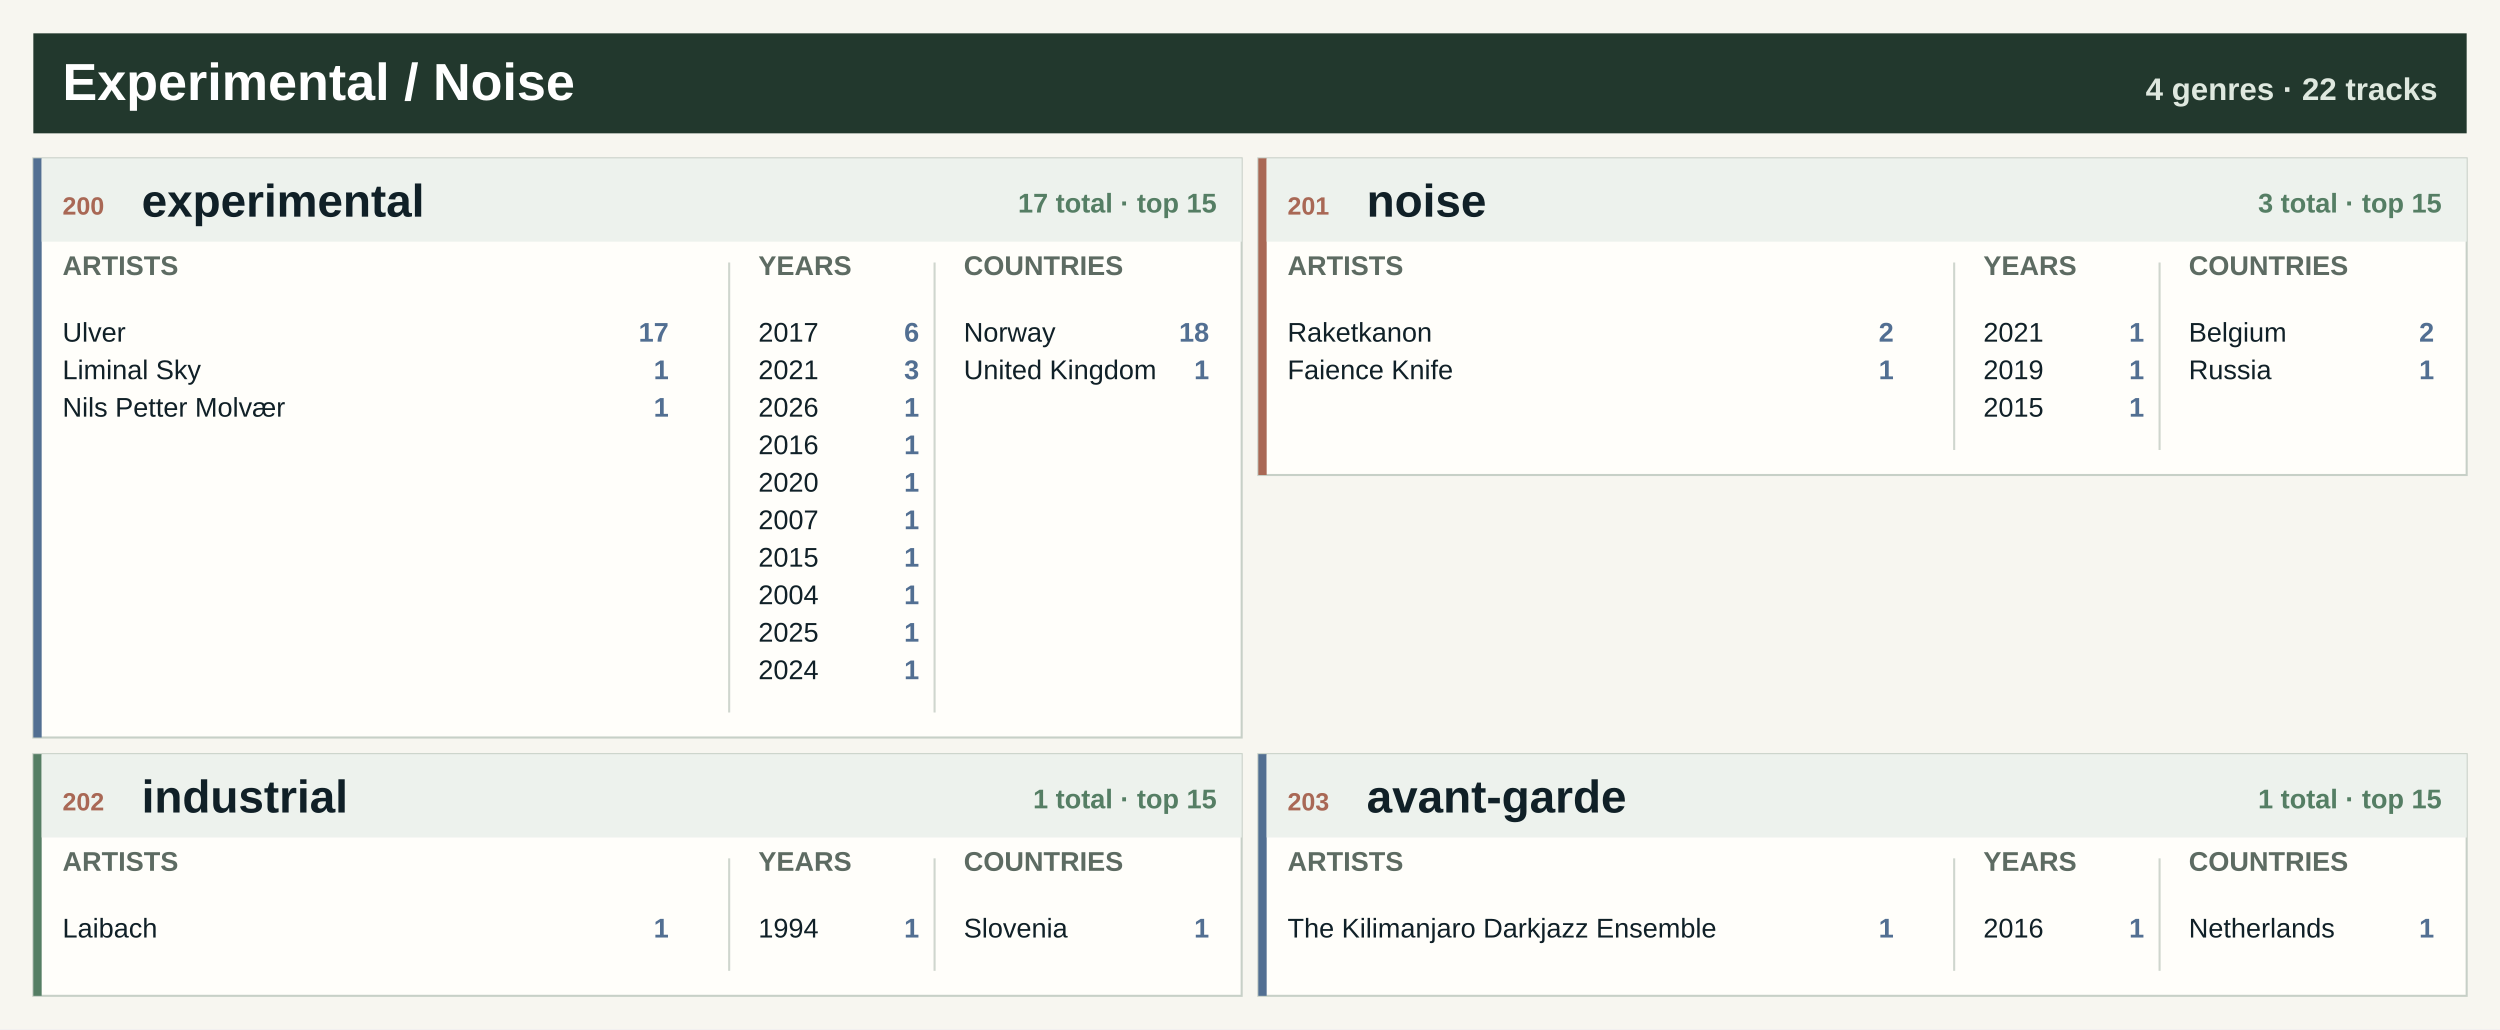
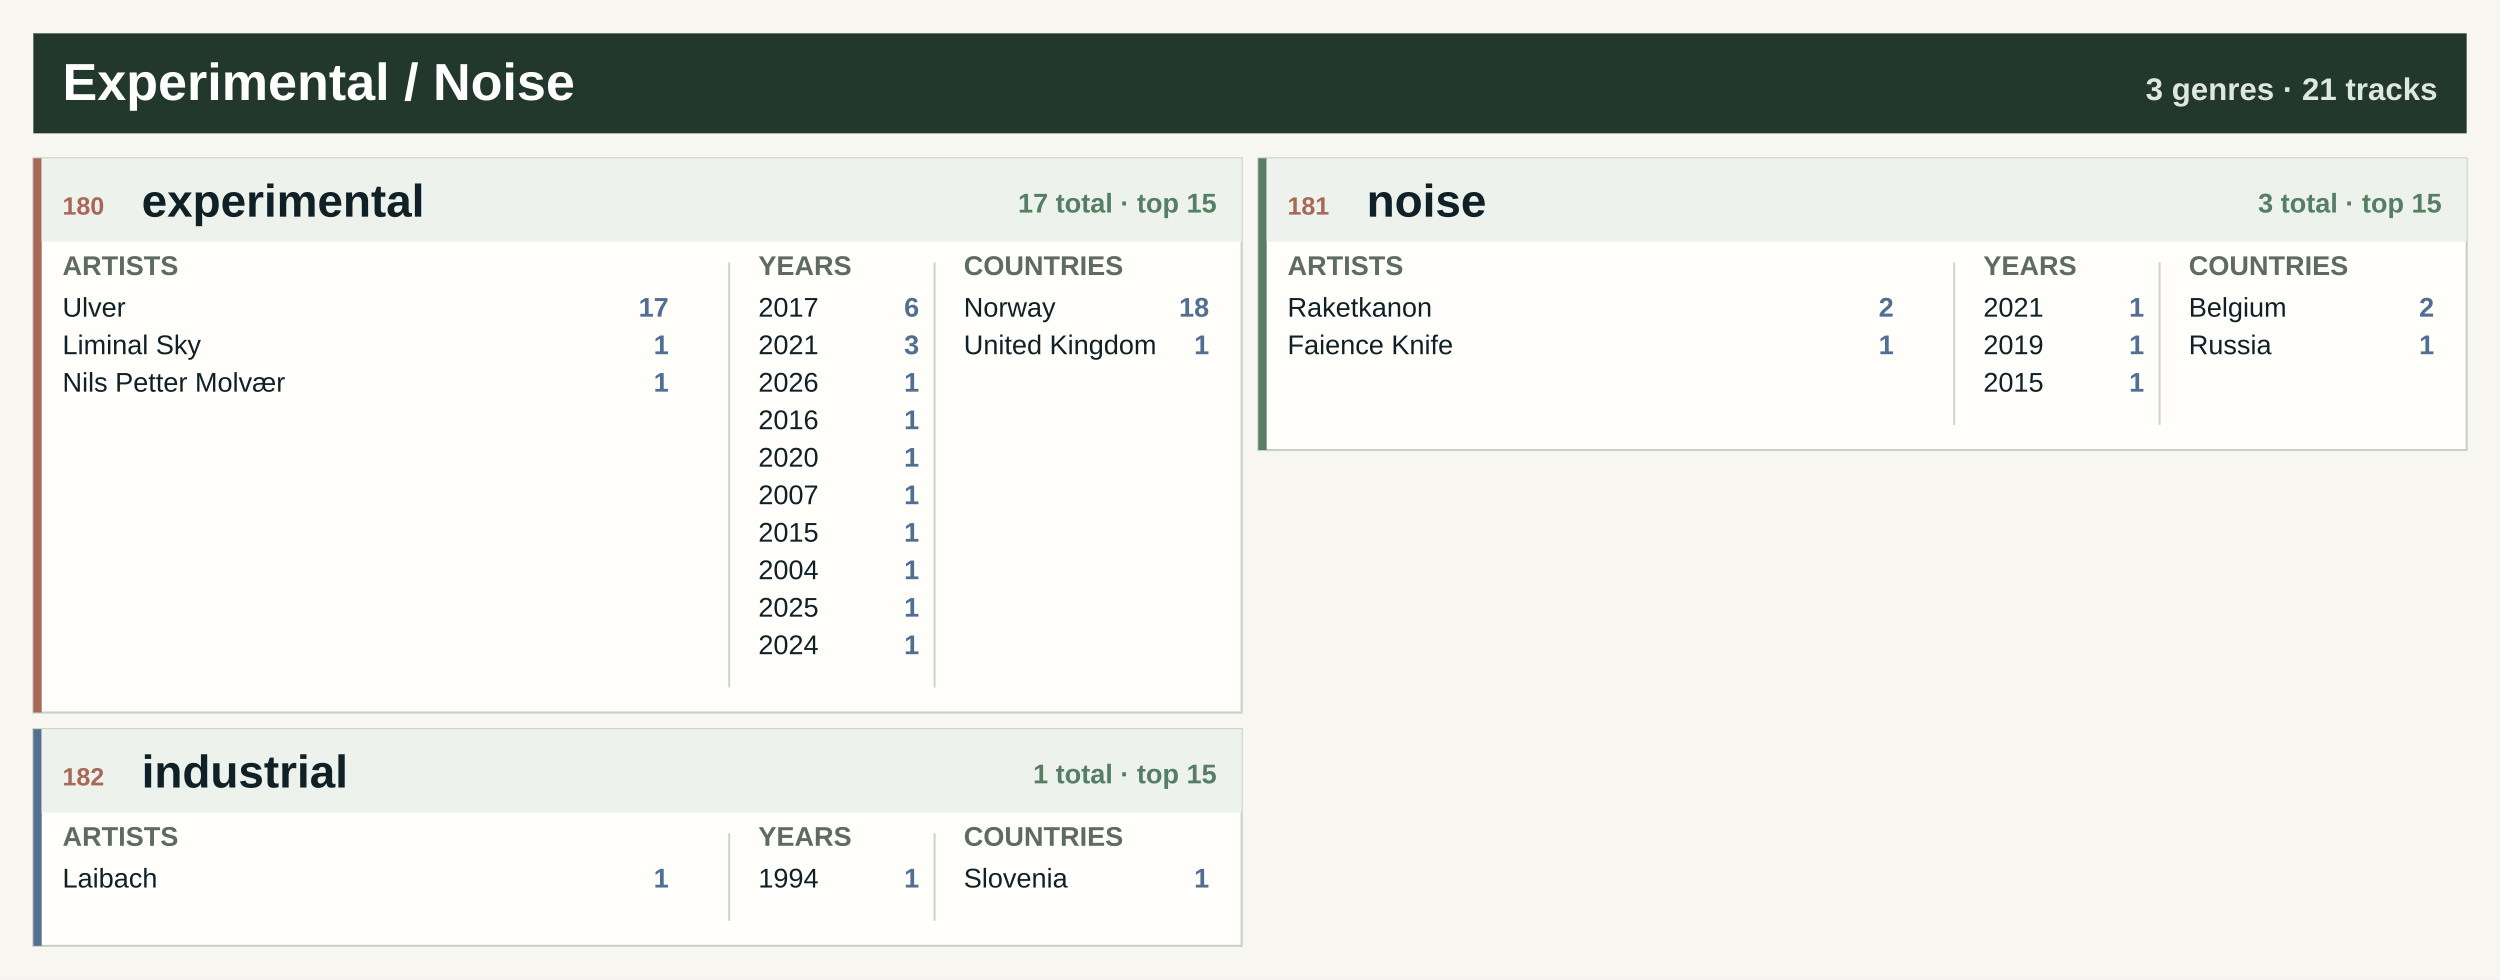
- <svg xmlns="http://www.w3.org/2000/svg" width="1200" height="494" viewBox="0 0 1200 494" role="img" aria-label="Experimental / Noise genre atlas">
-   <rect width="1200" height="494" fill="#f7f6f0" />
+ <svg xmlns="http://www.w3.org/2000/svg" width="1200" height="470" viewBox="0 0 1200 470" role="img" aria-label="Experimental / Noise genre atlas">
+   <rect width="1200" height="470" fill="#f7f6f0" />
  <rect x="16" y="16" width="1168" height="48" fill="#22382d" />
  <text x="30.0" y="48.0" font-family="Segoe UI, Arial, sans-serif" font-size="25" font-weight="800" fill="#ffffff" text-anchor="start">Experimental / Noise</text>
-   <text x="1170.0" y="48.0" font-family="Segoe UI, Arial, sans-serif" font-size="15" font-weight="800" fill="#dfe8df" text-anchor="end">4 genres · 22 tracks</text>
-   <rect x="16.0" y="76.0" width="580.0" height="278" fill="#fffefa" stroke="#c7d0c7" />
-   <rect x="16.0" y="76.0" width="4" height="278" fill="#526f92" />
+   <text x="1170.0" y="48.0" font-family="Segoe UI, Arial, sans-serif" font-size="15" font-weight="800" fill="#dfe8df" text-anchor="end">3 genres · 21 tracks</text>
+   <rect x="16.0" y="76.0" width="580.0" height="266" fill="#fffefa" stroke="#c7d0c7" />
+   <rect x="16.0" y="76.0" width="4" height="266" fill="#a96855" />
  <rect x="20.0" y="76.0" width="576.0" height="40" fill="#edf2ed" />
-   <text x="30.0" y="103.0" font-family="Segoe UI, Arial, sans-serif" font-size="12" font-weight="800" fill="#a96855" text-anchor="start">200</text>
+   <text x="30.0" y="103.0" font-family="Segoe UI, Arial, sans-serif" font-size="12" font-weight="800" fill="#a96855" text-anchor="start">180</text>
  <text x="68.0" y="104.0" font-family="Segoe UI, Arial, sans-serif" font-size="22" font-weight="800" fill="#102027" text-anchor="start">experimental</text>
  <text x="584.0" y="102.0" font-family="Segoe UI, Arial, sans-serif" font-size="13" font-weight="800" fill="#557e64" text-anchor="end">17 total · top 15</text>
  <text x="30.0" y="132.0" font-family="Segoe UI, Arial, sans-serif" font-size="13" font-weight="800" fill="#5d6b62" text-anchor="start">ARTISTS</text>
  <text x="364.0" y="132.0" font-family="Segoe UI, Arial, sans-serif" font-size="13" font-weight="800" fill="#5d6b62" text-anchor="start">YEARS</text>
  <text x="462.6" y="132.0" font-family="Segoe UI, Arial, sans-serif" font-size="13" font-weight="800" fill="#5d6b62" text-anchor="start">COUNTRIES</text>
-   <line x1="350.0" y1="126" x2="350.0" y2="342" stroke="#cfd6ce" />
-   <line x1="448.6" y1="126" x2="448.6" y2="342" stroke="#cfd6ce" />
-   <text x="30.0" y="164.0" font-family="Segoe UI, Arial, sans-serif" font-size="13" font-weight="400" fill="#102027" text-anchor="start">Ulver</text>
-   <text x="321.0" y="164.0" font-family="Segoe UI, Arial, sans-serif" font-size="13" font-weight="800" fill="#526f92" text-anchor="end">17</text>
-   <text x="30.0" y="182.0" font-family="Segoe UI, Arial, sans-serif" font-size="13" font-weight="400" fill="#102027" text-anchor="start">Liminal Sky</text>
-   <text x="321.0" y="182.0" font-family="Segoe UI, Arial, sans-serif" font-size="13" font-weight="800" fill="#526f92" text-anchor="end">1</text>
-   <text x="30.0" y="200.0" font-family="Segoe UI, Arial, sans-serif" font-size="13" font-weight="400" fill="#102027" text-anchor="start">Nils Petter Molvær</text>
-   <text x="321.0" y="200.0" font-family="Segoe UI, Arial, sans-serif" font-size="13" font-weight="800" fill="#526f92" text-anchor="end">1</text>
-   <text x="364.0" y="164.0" font-family="Segoe UI, Arial, sans-serif" font-size="13" font-weight="400" fill="#102027" text-anchor="start">2017</text>
-   <text x="441.2" y="164.0" font-family="Segoe UI, Arial, sans-serif" font-size="13" font-weight="800" fill="#526f92" text-anchor="end">6</text>
-   <text x="364.0" y="182.0" font-family="Segoe UI, Arial, sans-serif" font-size="13" font-weight="400" fill="#102027" text-anchor="start">2021</text>
-   <text x="441.2" y="182.0" font-family="Segoe UI, Arial, sans-serif" font-size="13" font-weight="800" fill="#526f92" text-anchor="end">3</text>
-   <text x="364.0" y="200.0" font-family="Segoe UI, Arial, sans-serif" font-size="13" font-weight="400" fill="#102027" text-anchor="start">2026</text>
-   <text x="441.2" y="200.0" font-family="Segoe UI, Arial, sans-serif" font-size="13" font-weight="800" fill="#526f92" text-anchor="end">1</text>
-   <text x="364.0" y="218.0" font-family="Segoe UI, Arial, sans-serif" font-size="13" font-weight="400" fill="#102027" text-anchor="start">2016</text>
-   <text x="441.2" y="218.0" font-family="Segoe UI, Arial, sans-serif" font-size="13" font-weight="800" fill="#526f92" text-anchor="end">1</text>
-   <text x="364.0" y="236.0" font-family="Segoe UI, Arial, sans-serif" font-size="13" font-weight="400" fill="#102027" text-anchor="start">2020</text>
-   <text x="441.2" y="236.0" font-family="Segoe UI, Arial, sans-serif" font-size="13" font-weight="800" fill="#526f92" text-anchor="end">1</text>
-   <text x="364.0" y="254.0" font-family="Segoe UI, Arial, sans-serif" font-size="13" font-weight="400" fill="#102027" text-anchor="start">2007</text>
-   <text x="441.2" y="254.0" font-family="Segoe UI, Arial, sans-serif" font-size="13" font-weight="800" fill="#526f92" text-anchor="end">1</text>
-   <text x="364.0" y="272.0" font-family="Segoe UI, Arial, sans-serif" font-size="13" font-weight="400" fill="#102027" text-anchor="start">2015</text>
-   <text x="441.2" y="272.0" font-family="Segoe UI, Arial, sans-serif" font-size="13" font-weight="800" fill="#526f92" text-anchor="end">1</text>
-   <text x="364.0" y="290.0" font-family="Segoe UI, Arial, sans-serif" font-size="13" font-weight="400" fill="#102027" text-anchor="start">2004</text>
-   <text x="441.2" y="290.0" font-family="Segoe UI, Arial, sans-serif" font-size="13" font-weight="800" fill="#526f92" text-anchor="end">1</text>
-   <text x="364.0" y="308.0" font-family="Segoe UI, Arial, sans-serif" font-size="13" font-weight="400" fill="#102027" text-anchor="start">2025</text>
-   <text x="441.2" y="308.0" font-family="Segoe UI, Arial, sans-serif" font-size="13" font-weight="800" fill="#526f92" text-anchor="end">1</text>
-   <text x="364.0" y="326.0" font-family="Segoe UI, Arial, sans-serif" font-size="13" font-weight="400" fill="#102027" text-anchor="start">2024</text>
-   <text x="441.2" y="326.0" font-family="Segoe UI, Arial, sans-serif" font-size="13" font-weight="800" fill="#526f92" text-anchor="end">1</text>
-   <text x="462.6" y="164.0" font-family="Segoe UI, Arial, sans-serif" font-size="13" font-weight="400" fill="#102027" text-anchor="start">Norway</text>
-   <text x="580.4" y="164.0" font-family="Segoe UI, Arial, sans-serif" font-size="13" font-weight="800" fill="#526f92" text-anchor="end">18</text>
-   <text x="462.6" y="182.0" font-family="Segoe UI, Arial, sans-serif" font-size="13" font-weight="400" fill="#102027" text-anchor="start">United Kingdom</text>
-   <text x="580.4" y="182.0" font-family="Segoe UI, Arial, sans-serif" font-size="13" font-weight="800" fill="#526f92" text-anchor="end">1</text>
-   <rect x="604.0" y="76.0" width="580.0" height="152" fill="#fffefa" stroke="#c7d0c7" />
-   <rect x="604.0" y="76.0" width="4" height="152" fill="#a96855" />
+   <line x1="350.0" y1="126" x2="350.0" y2="330" stroke="#cfd6ce" />
+   <line x1="448.6" y1="126" x2="448.6" y2="330" stroke="#cfd6ce" />
+   <text x="30.0" y="152.0" font-family="Segoe UI, Arial, sans-serif" font-size="13" font-weight="400" fill="#102027" text-anchor="start">Ulver</text>
+   <text x="321.0" y="152.0" font-family="Segoe UI, Arial, sans-serif" font-size="13" font-weight="800" fill="#526f92" text-anchor="end">17</text>
+   <text x="30.0" y="170.0" font-family="Segoe UI, Arial, sans-serif" font-size="13" font-weight="400" fill="#102027" text-anchor="start">Liminal Sky</text>
+   <text x="321.0" y="170.0" font-family="Segoe UI, Arial, sans-serif" font-size="13" font-weight="800" fill="#526f92" text-anchor="end">1</text>
+   <text x="30.0" y="188.0" font-family="Segoe UI, Arial, sans-serif" font-size="13" font-weight="400" fill="#102027" text-anchor="start">Nils Petter Molvær</text>
+   <text x="321.0" y="188.0" font-family="Segoe UI, Arial, sans-serif" font-size="13" font-weight="800" fill="#526f92" text-anchor="end">1</text>
+   <text x="364.0" y="152.0" font-family="Segoe UI, Arial, sans-serif" font-size="13" font-weight="400" fill="#102027" text-anchor="start">2017</text>
+   <text x="441.2" y="152.0" font-family="Segoe UI, Arial, sans-serif" font-size="13" font-weight="800" fill="#526f92" text-anchor="end">6</text>
+   <text x="364.0" y="170.0" font-family="Segoe UI, Arial, sans-serif" font-size="13" font-weight="400" fill="#102027" text-anchor="start">2021</text>
+   <text x="441.2" y="170.0" font-family="Segoe UI, Arial, sans-serif" font-size="13" font-weight="800" fill="#526f92" text-anchor="end">3</text>
+   <text x="364.0" y="188.0" font-family="Segoe UI, Arial, sans-serif" font-size="13" font-weight="400" fill="#102027" text-anchor="start">2026</text>
+   <text x="441.2" y="188.0" font-family="Segoe UI, Arial, sans-serif" font-size="13" font-weight="800" fill="#526f92" text-anchor="end">1</text>
+   <text x="364.0" y="206.0" font-family="Segoe UI, Arial, sans-serif" font-size="13" font-weight="400" fill="#102027" text-anchor="start">2016</text>
+   <text x="441.2" y="206.0" font-family="Segoe UI, Arial, sans-serif" font-size="13" font-weight="800" fill="#526f92" text-anchor="end">1</text>
+   <text x="364.0" y="224.0" font-family="Segoe UI, Arial, sans-serif" font-size="13" font-weight="400" fill="#102027" text-anchor="start">2020</text>
+   <text x="441.2" y="224.0" font-family="Segoe UI, Arial, sans-serif" font-size="13" font-weight="800" fill="#526f92" text-anchor="end">1</text>
+   <text x="364.0" y="242.0" font-family="Segoe UI, Arial, sans-serif" font-size="13" font-weight="400" fill="#102027" text-anchor="start">2007</text>
+   <text x="441.2" y="242.0" font-family="Segoe UI, Arial, sans-serif" font-size="13" font-weight="800" fill="#526f92" text-anchor="end">1</text>
+   <text x="364.0" y="260.0" font-family="Segoe UI, Arial, sans-serif" font-size="13" font-weight="400" fill="#102027" text-anchor="start">2015</text>
+   <text x="441.2" y="260.0" font-family="Segoe UI, Arial, sans-serif" font-size="13" font-weight="800" fill="#526f92" text-anchor="end">1</text>
+   <text x="364.0" y="278.0" font-family="Segoe UI, Arial, sans-serif" font-size="13" font-weight="400" fill="#102027" text-anchor="start">2004</text>
+   <text x="441.2" y="278.0" font-family="Segoe UI, Arial, sans-serif" font-size="13" font-weight="800" fill="#526f92" text-anchor="end">1</text>
+   <text x="364.0" y="296.0" font-family="Segoe UI, Arial, sans-serif" font-size="13" font-weight="400" fill="#102027" text-anchor="start">2025</text>
+   <text x="441.2" y="296.0" font-family="Segoe UI, Arial, sans-serif" font-size="13" font-weight="800" fill="#526f92" text-anchor="end">1</text>
+   <text x="364.0" y="314.0" font-family="Segoe UI, Arial, sans-serif" font-size="13" font-weight="400" fill="#102027" text-anchor="start">2024</text>
+   <text x="441.2" y="314.0" font-family="Segoe UI, Arial, sans-serif" font-size="13" font-weight="800" fill="#526f92" text-anchor="end">1</text>
+   <text x="462.6" y="152.0" font-family="Segoe UI, Arial, sans-serif" font-size="13" font-weight="400" fill="#102027" text-anchor="start">Norway</text>
+   <text x="580.4" y="152.0" font-family="Segoe UI, Arial, sans-serif" font-size="13" font-weight="800" fill="#526f92" text-anchor="end">18</text>
+   <text x="462.6" y="170.0" font-family="Segoe UI, Arial, sans-serif" font-size="13" font-weight="400" fill="#102027" text-anchor="start">United Kingdom</text>
+   <text x="580.4" y="170.0" font-family="Segoe UI, Arial, sans-serif" font-size="13" font-weight="800" fill="#526f92" text-anchor="end">1</text>
+   <rect x="604.0" y="76.0" width="580.0" height="140" fill="#fffefa" stroke="#c7d0c7" />
+   <rect x="604.0" y="76.0" width="4" height="140" fill="#557e64" />
  <rect x="608.0" y="76.0" width="576.0" height="40" fill="#edf2ed" />
-   <text x="618.0" y="103.0" font-family="Segoe UI, Arial, sans-serif" font-size="12" font-weight="800" fill="#a96855" text-anchor="start">201</text>
+   <text x="618.0" y="103.0" font-family="Segoe UI, Arial, sans-serif" font-size="12" font-weight="800" fill="#a96855" text-anchor="start">181</text>
  <text x="656.0" y="104.0" font-family="Segoe UI, Arial, sans-serif" font-size="22" font-weight="800" fill="#102027" text-anchor="start">noise</text>
  <text x="1172.0" y="102.0" font-family="Segoe UI, Arial, sans-serif" font-size="13" font-weight="800" fill="#557e64" text-anchor="end">3 total · top 15</text>
  <text x="618.0" y="132.0" font-family="Segoe UI, Arial, sans-serif" font-size="13" font-weight="800" fill="#5d6b62" text-anchor="start">ARTISTS</text>
  <text x="952.0" y="132.0" font-family="Segoe UI, Arial, sans-serif" font-size="13" font-weight="800" fill="#5d6b62" text-anchor="start">YEARS</text>
  <text x="1050.6" y="132.0" font-family="Segoe UI, Arial, sans-serif" font-size="13" font-weight="800" fill="#5d6b62" text-anchor="start">COUNTRIES</text>
-   <line x1="938.0" y1="126" x2="938.0" y2="216" stroke="#cfd6ce" />
-   <line x1="1036.6" y1="126" x2="1036.6" y2="216" stroke="#cfd6ce" />
-   <text x="618.0" y="164.0" font-family="Segoe UI, Arial, sans-serif" font-size="13" font-weight="400" fill="#102027" text-anchor="start">Raketkanon</text>
-   <text x="909.0" y="164.0" font-family="Segoe UI, Arial, sans-serif" font-size="13" font-weight="800" fill="#526f92" text-anchor="end">2</text>
-   <text x="618.0" y="182.0" font-family="Segoe UI, Arial, sans-serif" font-size="13" font-weight="400" fill="#102027" text-anchor="start">Faience Knife</text>
-   <text x="909.0" y="182.0" font-family="Segoe UI, Arial, sans-serif" font-size="13" font-weight="800" fill="#526f92" text-anchor="end">1</text>
-   <text x="952.0" y="164.0" font-family="Segoe UI, Arial, sans-serif" font-size="13" font-weight="400" fill="#102027" text-anchor="start">2021</text>
-   <text x="1029.2" y="164.0" font-family="Segoe UI, Arial, sans-serif" font-size="13" font-weight="800" fill="#526f92" text-anchor="end">1</text>
-   <text x="952.0" y="182.0" font-family="Segoe UI, Arial, sans-serif" font-size="13" font-weight="400" fill="#102027" text-anchor="start">2019</text>
-   <text x="1029.2" y="182.0" font-family="Segoe UI, Arial, sans-serif" font-size="13" font-weight="800" fill="#526f92" text-anchor="end">1</text>
-   <text x="952.0" y="200.0" font-family="Segoe UI, Arial, sans-serif" font-size="13" font-weight="400" fill="#102027" text-anchor="start">2015</text>
-   <text x="1029.2" y="200.0" font-family="Segoe UI, Arial, sans-serif" font-size="13" font-weight="800" fill="#526f92" text-anchor="end">1</text>
-   <text x="1050.6" y="164.0" font-family="Segoe UI, Arial, sans-serif" font-size="13" font-weight="400" fill="#102027" text-anchor="start">Belgium</text>
-   <text x="1168.4" y="164.0" font-family="Segoe UI, Arial, sans-serif" font-size="13" font-weight="800" fill="#526f92" text-anchor="end">2</text>
-   <text x="1050.6" y="182.0" font-family="Segoe UI, Arial, sans-serif" font-size="13" font-weight="400" fill="#102027" text-anchor="start">Russia</text>
-   <text x="1168.4" y="182.0" font-family="Segoe UI, Arial, sans-serif" font-size="13" font-weight="800" fill="#526f92" text-anchor="end">1</text>
-   <rect x="16.0" y="362.0" width="580.0" height="116" fill="#fffefa" stroke="#c7d0c7" />
-   <rect x="16.0" y="362.0" width="4" height="116" fill="#557e64" />
-   <rect x="20.0" y="362.0" width="576.0" height="40" fill="#edf2ed" />
-   <text x="30.0" y="389.0" font-family="Segoe UI, Arial, sans-serif" font-size="12" font-weight="800" fill="#a96855" text-anchor="start">202</text>
-   <text x="68.0" y="390.0" font-family="Segoe UI, Arial, sans-serif" font-size="22" font-weight="800" fill="#102027" text-anchor="start">industrial</text>
-   <text x="584.0" y="388.0" font-family="Segoe UI, Arial, sans-serif" font-size="13" font-weight="800" fill="#557e64" text-anchor="end">1 total · top 15</text>
-   <text x="30.0" y="418.0" font-family="Segoe UI, Arial, sans-serif" font-size="13" font-weight="800" fill="#5d6b62" text-anchor="start">ARTISTS</text>
-   <text x="364.0" y="418.0" font-family="Segoe UI, Arial, sans-serif" font-size="13" font-weight="800" fill="#5d6b62" text-anchor="start">YEARS</text>
-   <text x="462.6" y="418.0" font-family="Segoe UI, Arial, sans-serif" font-size="13" font-weight="800" fill="#5d6b62" text-anchor="start">COUNTRIES</text>
-   <line x1="350.0" y1="412" x2="350.0" y2="466" stroke="#cfd6ce" />
-   <line x1="448.6" y1="412" x2="448.6" y2="466" stroke="#cfd6ce" />
-   <text x="30.0" y="450.0" font-family="Segoe UI, Arial, sans-serif" font-size="13" font-weight="400" fill="#102027" text-anchor="start">Laibach</text>
-   <text x="321.0" y="450.0" font-family="Segoe UI, Arial, sans-serif" font-size="13" font-weight="800" fill="#526f92" text-anchor="end">1</text>
-   <text x="364.0" y="450.0" font-family="Segoe UI, Arial, sans-serif" font-size="13" font-weight="400" fill="#102027" text-anchor="start">1994</text>
-   <text x="441.2" y="450.0" font-family="Segoe UI, Arial, sans-serif" font-size="13" font-weight="800" fill="#526f92" text-anchor="end">1</text>
-   <text x="462.6" y="450.0" font-family="Segoe UI, Arial, sans-serif" font-size="13" font-weight="400" fill="#102027" text-anchor="start">Slovenia</text>
-   <text x="580.4" y="450.0" font-family="Segoe UI, Arial, sans-serif" font-size="13" font-weight="800" fill="#526f92" text-anchor="end">1</text>
-   <rect x="604.0" y="362.0" width="580.0" height="116" fill="#fffefa" stroke="#c7d0c7" />
-   <rect x="604.0" y="362.0" width="4" height="116" fill="#526f92" />
-   <rect x="608.0" y="362.0" width="576.0" height="40" fill="#edf2ed" />
-   <text x="618.0" y="389.0" font-family="Segoe UI, Arial, sans-serif" font-size="12" font-weight="800" fill="#a96855" text-anchor="start">203</text>
-   <text x="656.0" y="390.0" font-family="Segoe UI, Arial, sans-serif" font-size="22" font-weight="800" fill="#102027" text-anchor="start">avant-garde</text>
-   <text x="1172.0" y="388.0" font-family="Segoe UI, Arial, sans-serif" font-size="13" font-weight="800" fill="#557e64" text-anchor="end">1 total · top 15</text>
-   <text x="618.0" y="418.0" font-family="Segoe UI, Arial, sans-serif" font-size="13" font-weight="800" fill="#5d6b62" text-anchor="start">ARTISTS</text>
-   <text x="952.0" y="418.0" font-family="Segoe UI, Arial, sans-serif" font-size="13" font-weight="800" fill="#5d6b62" text-anchor="start">YEARS</text>
-   <text x="1050.6" y="418.0" font-family="Segoe UI, Arial, sans-serif" font-size="13" font-weight="800" fill="#5d6b62" text-anchor="start">COUNTRIES</text>
-   <line x1="938.0" y1="412" x2="938.0" y2="466" stroke="#cfd6ce" />
-   <line x1="1036.6" y1="412" x2="1036.6" y2="466" stroke="#cfd6ce" />
-   <text x="618.0" y="450.0" font-family="Segoe UI, Arial, sans-serif" font-size="13" font-weight="400" fill="#102027" text-anchor="start">The Kilimanjaro Darkjazz Ensemble</text>
-   <text x="909.0" y="450.0" font-family="Segoe UI, Arial, sans-serif" font-size="13" font-weight="800" fill="#526f92" text-anchor="end">1</text>
-   <text x="952.0" y="450.0" font-family="Segoe UI, Arial, sans-serif" font-size="13" font-weight="400" fill="#102027" text-anchor="start">2016</text>
-   <text x="1029.2" y="450.0" font-family="Segoe UI, Arial, sans-serif" font-size="13" font-weight="800" fill="#526f92" text-anchor="end">1</text>
-   <text x="1050.6" y="450.0" font-family="Segoe UI, Arial, sans-serif" font-size="13" font-weight="400" fill="#102027" text-anchor="start">Netherlands</text>
-   <text x="1168.4" y="450.0" font-family="Segoe UI, Arial, sans-serif" font-size="13" font-weight="800" fill="#526f92" text-anchor="end">1</text>
+   <line x1="938.0" y1="126" x2="938.0" y2="204" stroke="#cfd6ce" />
+   <line x1="1036.6" y1="126" x2="1036.6" y2="204" stroke="#cfd6ce" />
+   <text x="618.0" y="152.0" font-family="Segoe UI, Arial, sans-serif" font-size="13" font-weight="400" fill="#102027" text-anchor="start">Raketkanon</text>
+   <text x="909.0" y="152.0" font-family="Segoe UI, Arial, sans-serif" font-size="13" font-weight="800" fill="#526f92" text-anchor="end">2</text>
+   <text x="618.0" y="170.0" font-family="Segoe UI, Arial, sans-serif" font-size="13" font-weight="400" fill="#102027" text-anchor="start">Faience Knife</text>
+   <text x="909.0" y="170.0" font-family="Segoe UI, Arial, sans-serif" font-size="13" font-weight="800" fill="#526f92" text-anchor="end">1</text>
+   <text x="952.0" y="152.0" font-family="Segoe UI, Arial, sans-serif" font-size="13" font-weight="400" fill="#102027" text-anchor="start">2021</text>
+   <text x="1029.2" y="152.0" font-family="Segoe UI, Arial, sans-serif" font-size="13" font-weight="800" fill="#526f92" text-anchor="end">1</text>
+   <text x="952.0" y="170.0" font-family="Segoe UI, Arial, sans-serif" font-size="13" font-weight="400" fill="#102027" text-anchor="start">2019</text>
+   <text x="1029.2" y="170.0" font-family="Segoe UI, Arial, sans-serif" font-size="13" font-weight="800" fill="#526f92" text-anchor="end">1</text>
+   <text x="952.0" y="188.0" font-family="Segoe UI, Arial, sans-serif" font-size="13" font-weight="400" fill="#102027" text-anchor="start">2015</text>
+   <text x="1029.2" y="188.0" font-family="Segoe UI, Arial, sans-serif" font-size="13" font-weight="800" fill="#526f92" text-anchor="end">1</text>
+   <text x="1050.6" y="152.0" font-family="Segoe UI, Arial, sans-serif" font-size="13" font-weight="400" fill="#102027" text-anchor="start">Belgium</text>
+   <text x="1168.4" y="152.0" font-family="Segoe UI, Arial, sans-serif" font-size="13" font-weight="800" fill="#526f92" text-anchor="end">2</text>
+   <text x="1050.6" y="170.0" font-family="Segoe UI, Arial, sans-serif" font-size="13" font-weight="400" fill="#102027" text-anchor="start">Russia</text>
+   <text x="1168.4" y="170.0" font-family="Segoe UI, Arial, sans-serif" font-size="13" font-weight="800" fill="#526f92" text-anchor="end">1</text>
+   <rect x="16.0" y="350.0" width="580.0" height="104" fill="#fffefa" stroke="#c7d0c7" />
+   <rect x="16.0" y="350.0" width="4" height="104" fill="#526f92" />
+   <rect x="20.0" y="350.0" width="576.0" height="40" fill="#edf2ed" />
+   <text x="30.0" y="377.0" font-family="Segoe UI, Arial, sans-serif" font-size="12" font-weight="800" fill="#a96855" text-anchor="start">182</text>
+   <text x="68.0" y="378.0" font-family="Segoe UI, Arial, sans-serif" font-size="22" font-weight="800" fill="#102027" text-anchor="start">industrial</text>
+   <text x="584.0" y="376.0" font-family="Segoe UI, Arial, sans-serif" font-size="13" font-weight="800" fill="#557e64" text-anchor="end">1 total · top 15</text>
+   <text x="30.0" y="406.0" font-family="Segoe UI, Arial, sans-serif" font-size="13" font-weight="800" fill="#5d6b62" text-anchor="start">ARTISTS</text>
+   <text x="364.0" y="406.0" font-family="Segoe UI, Arial, sans-serif" font-size="13" font-weight="800" fill="#5d6b62" text-anchor="start">YEARS</text>
+   <text x="462.6" y="406.0" font-family="Segoe UI, Arial, sans-serif" font-size="13" font-weight="800" fill="#5d6b62" text-anchor="start">COUNTRIES</text>
+   <line x1="350.0" y1="400" x2="350.0" y2="442" stroke="#cfd6ce" />
+   <line x1="448.6" y1="400" x2="448.6" y2="442" stroke="#cfd6ce" />
+   <text x="30.0" y="426.0" font-family="Segoe UI, Arial, sans-serif" font-size="13" font-weight="400" fill="#102027" text-anchor="start">Laibach</text>
+   <text x="321.0" y="426.0" font-family="Segoe UI, Arial, sans-serif" font-size="13" font-weight="800" fill="#526f92" text-anchor="end">1</text>
+   <text x="364.0" y="426.0" font-family="Segoe UI, Arial, sans-serif" font-size="13" font-weight="400" fill="#102027" text-anchor="start">1994</text>
+   <text x="441.2" y="426.0" font-family="Segoe UI, Arial, sans-serif" font-size="13" font-weight="800" fill="#526f92" text-anchor="end">1</text>
+   <text x="462.6" y="426.0" font-family="Segoe UI, Arial, sans-serif" font-size="13" font-weight="400" fill="#102027" text-anchor="start">Slovenia</text>
+   <text x="580.4" y="426.0" font-family="Segoe UI, Arial, sans-serif" font-size="13" font-weight="800" fill="#526f92" text-anchor="end">1</text>
</svg>
